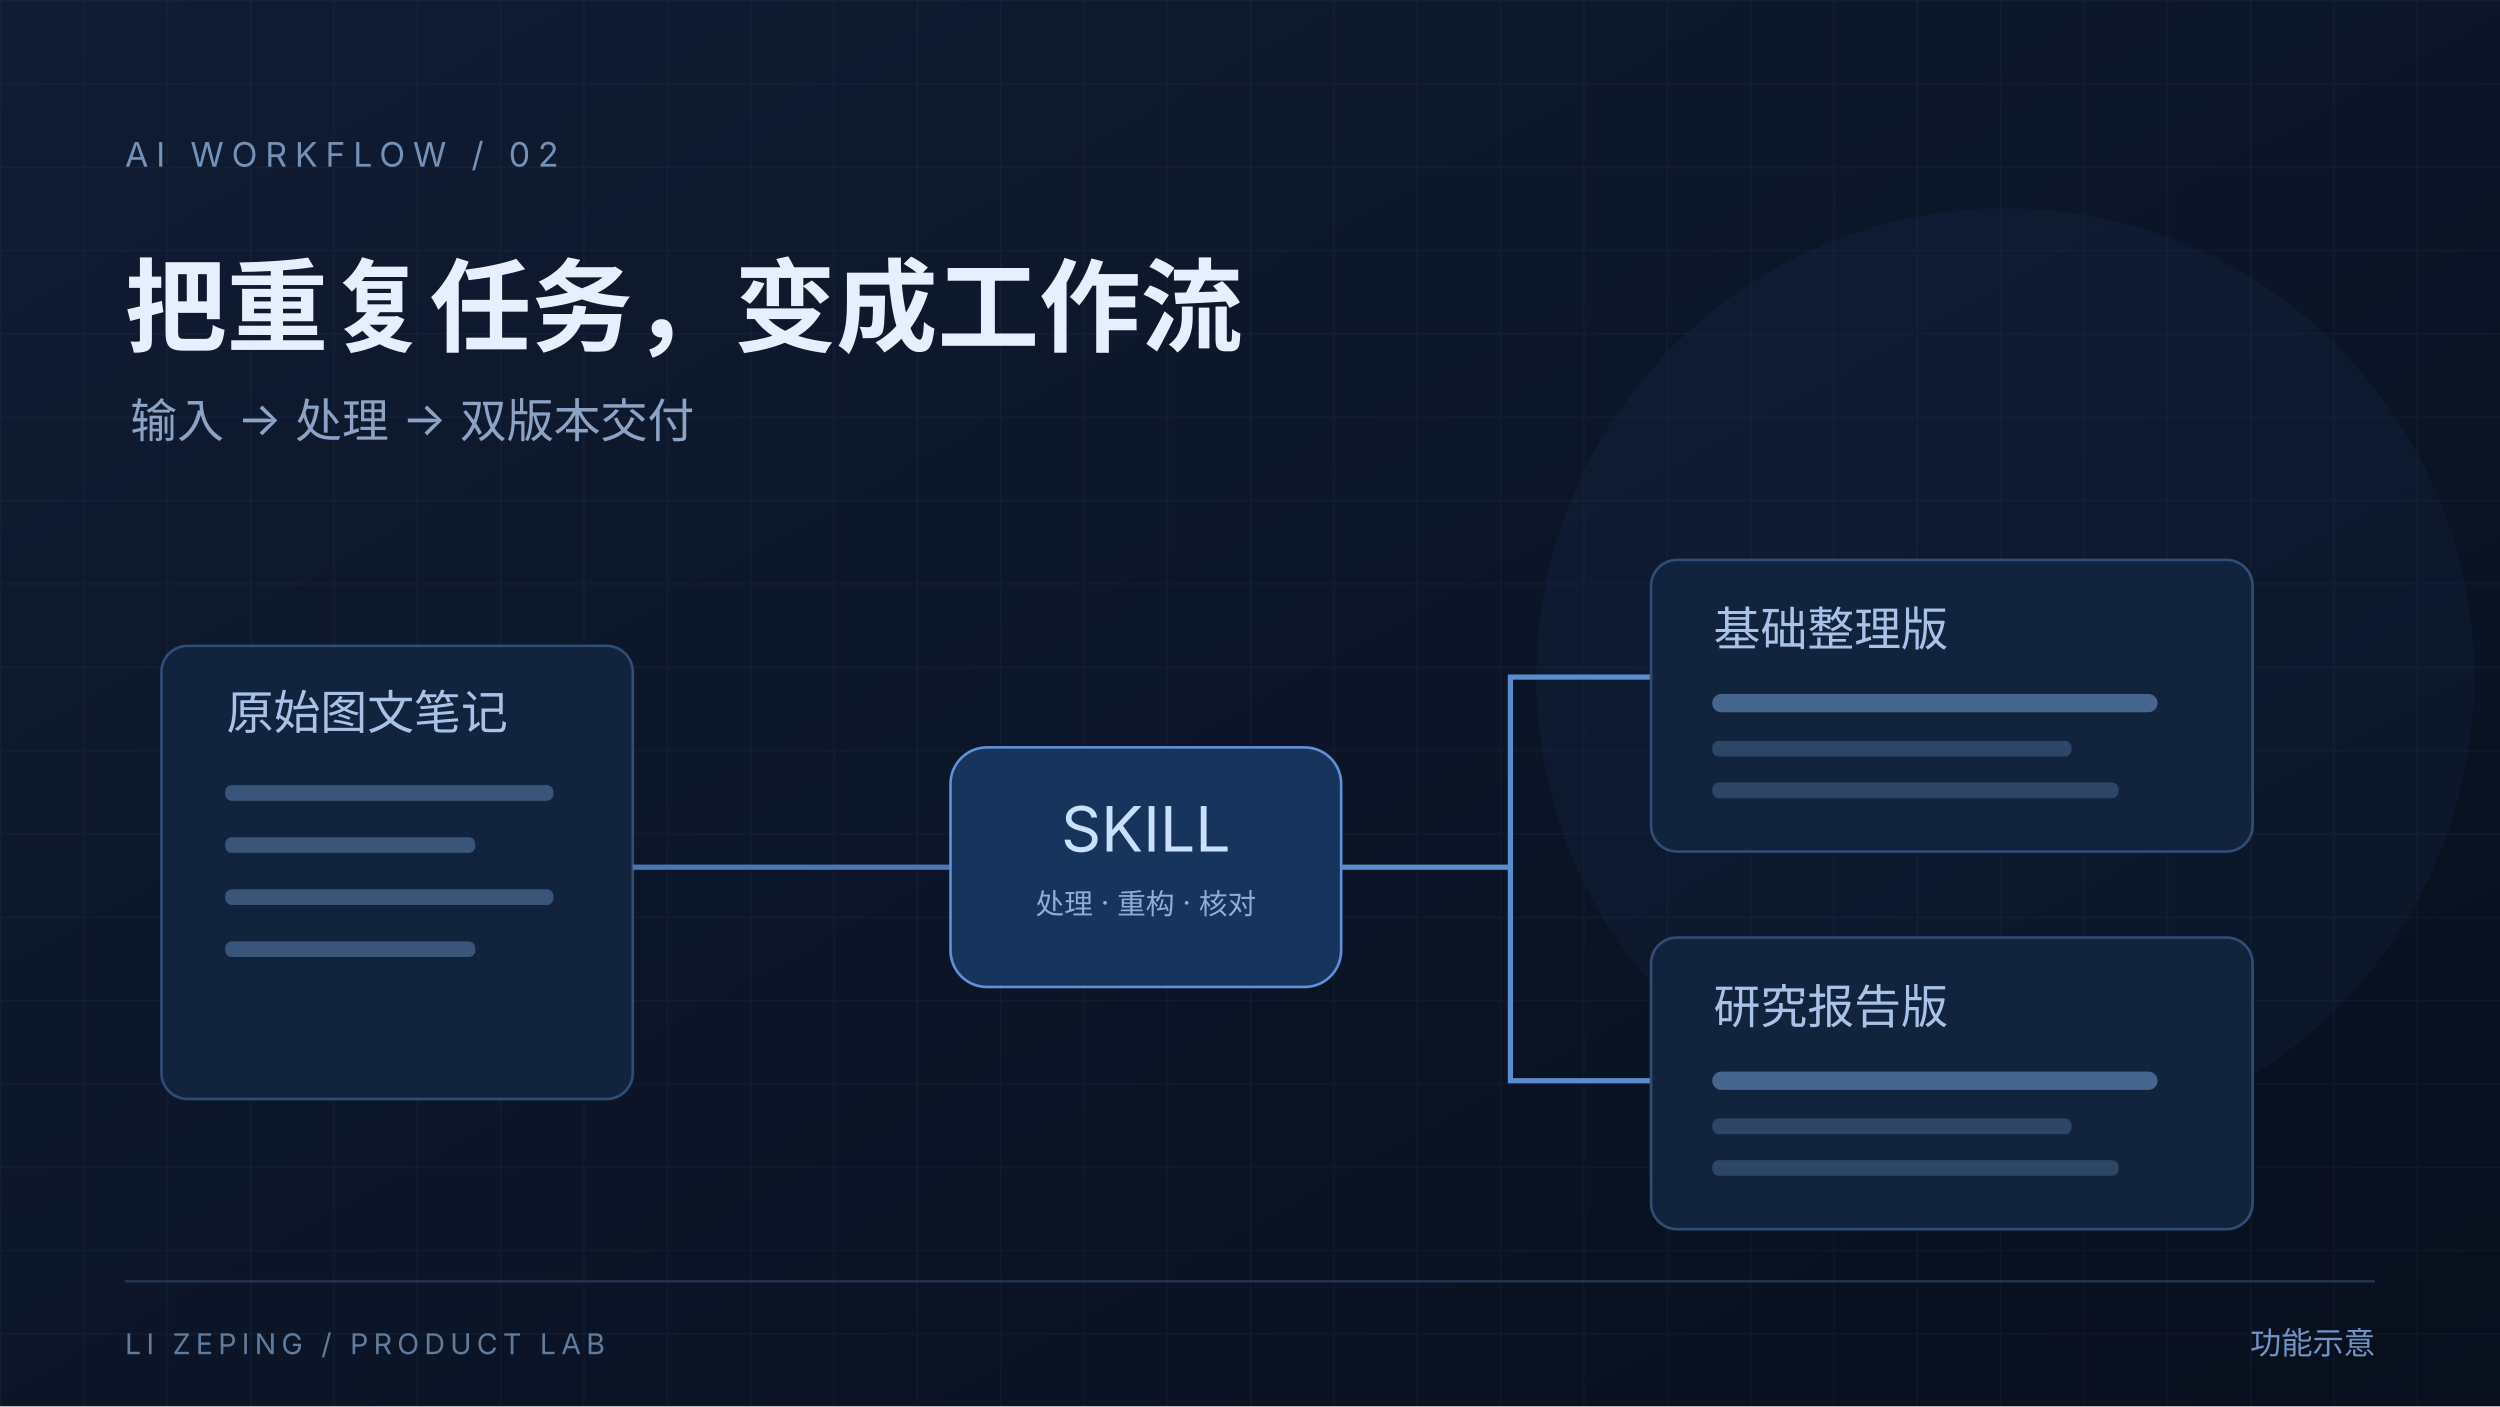
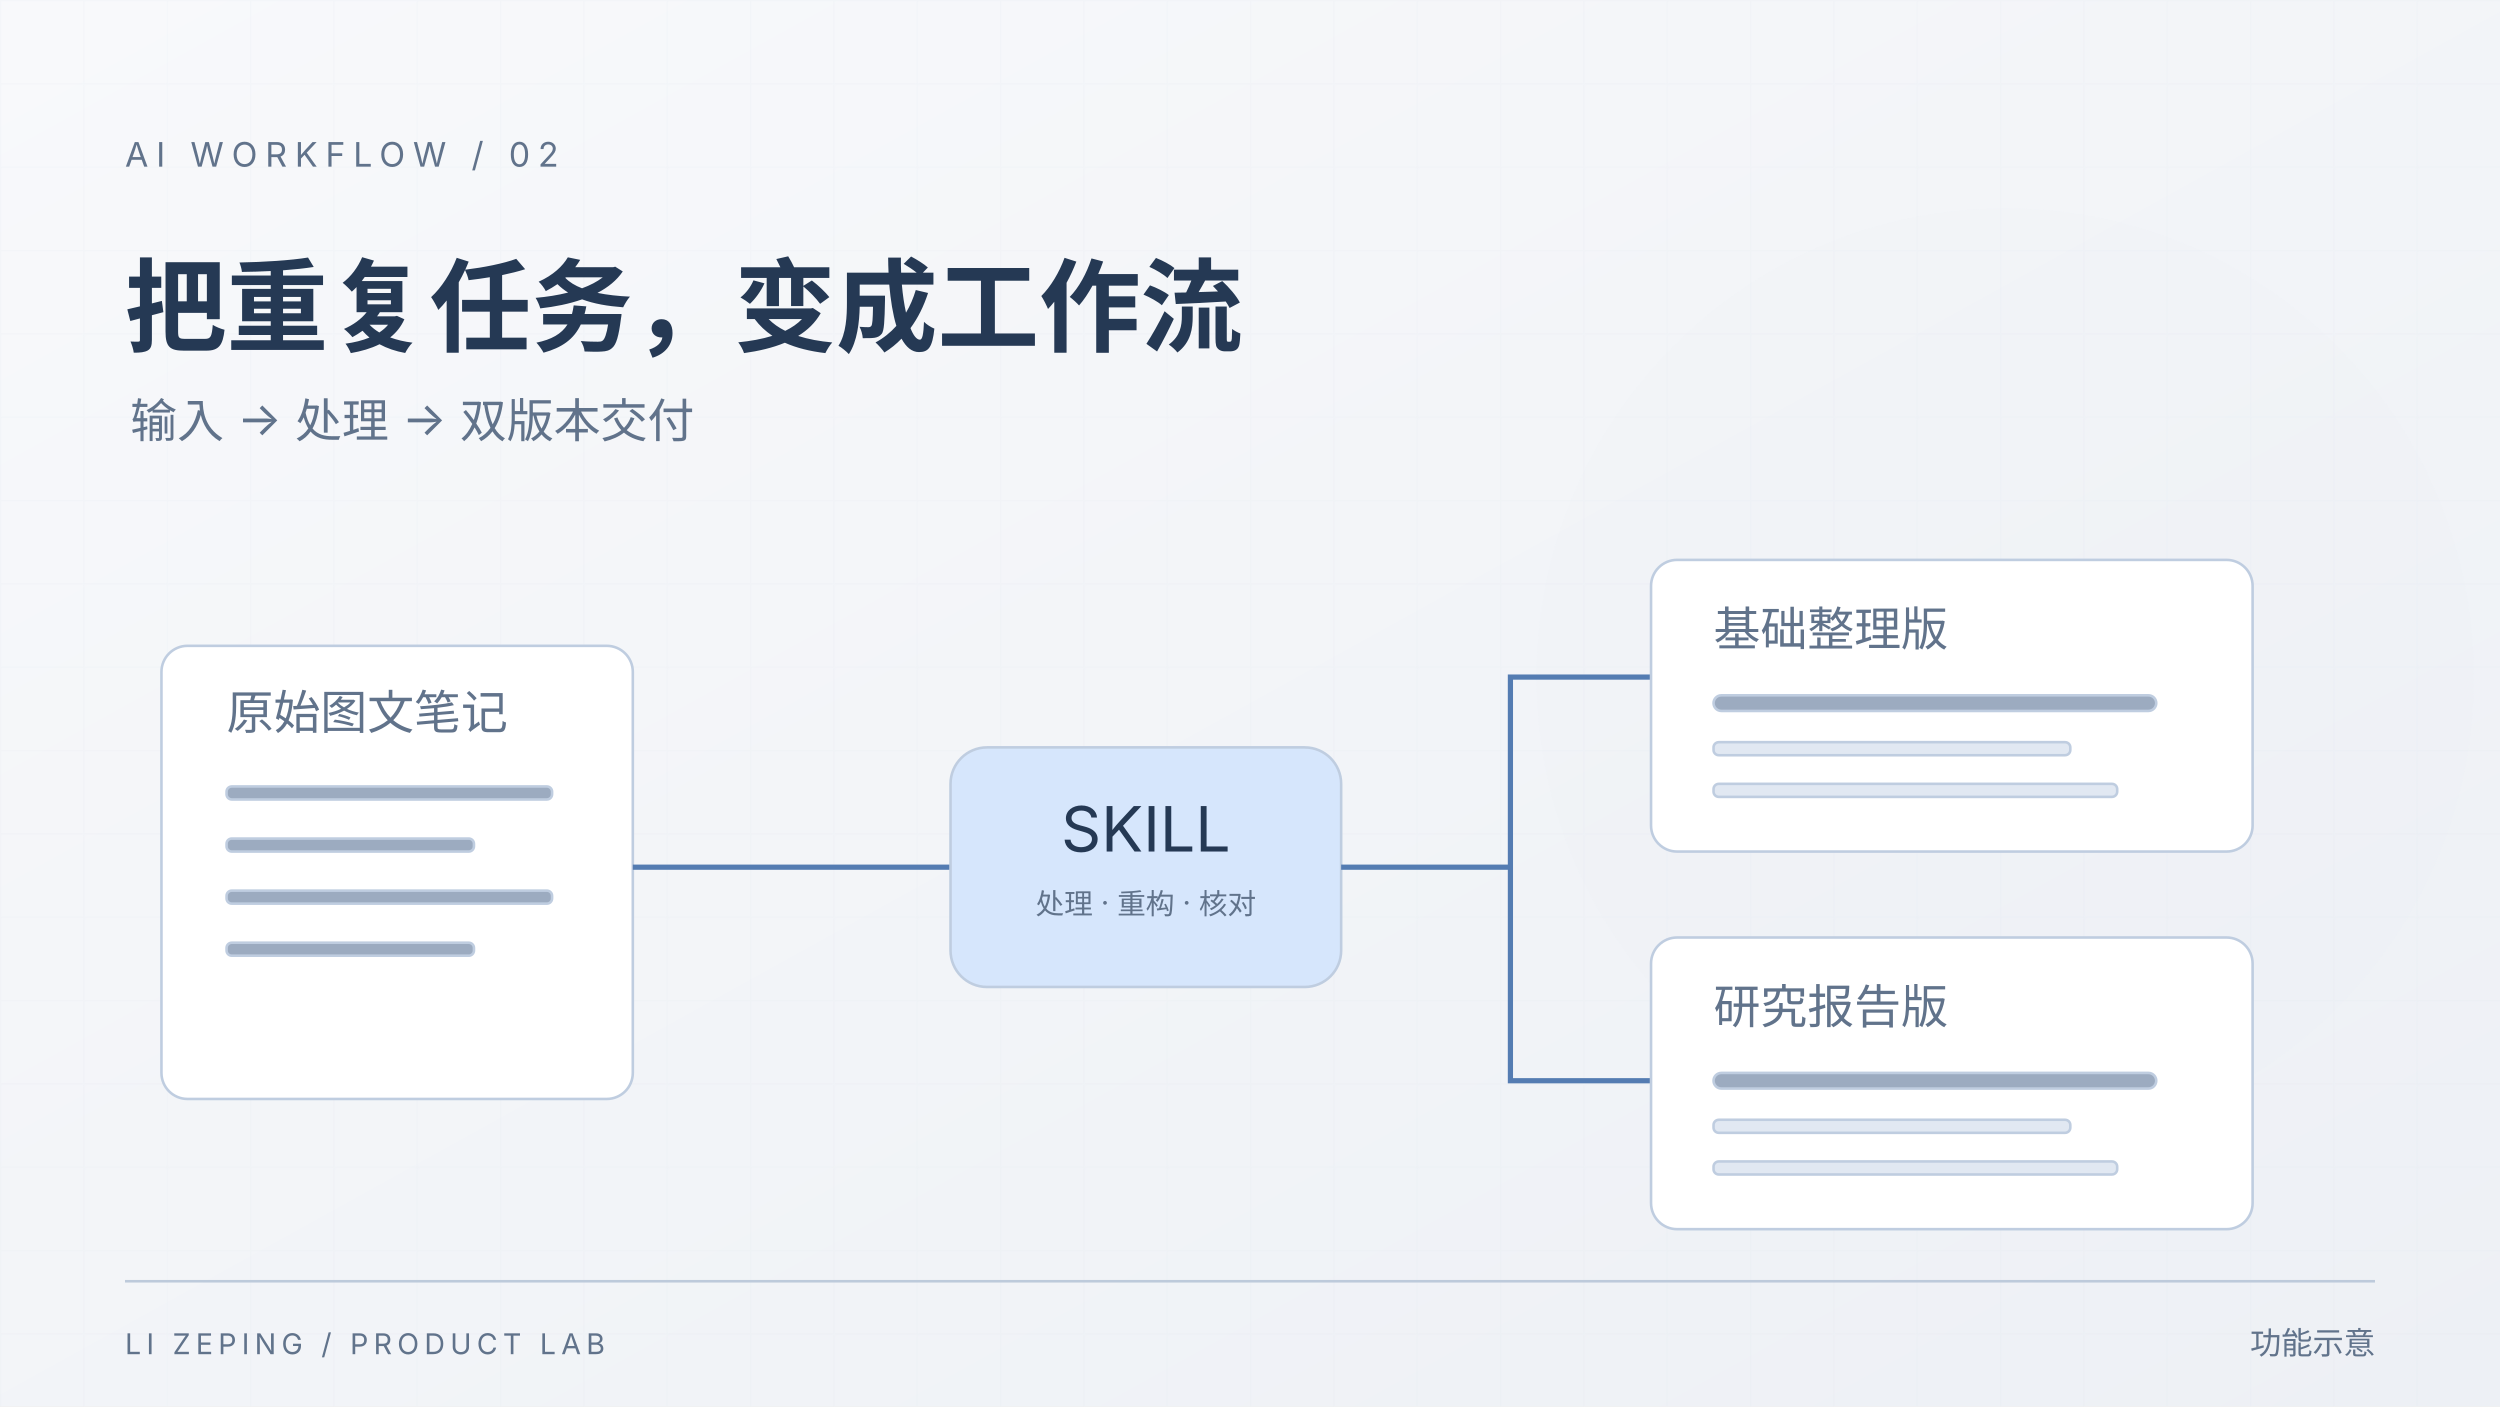
<svg xmlns="http://www.w3.org/2000/svg" width="960" height="540" viewBox="0 0 960 540">
  <defs>
    <linearGradient id="bg" x2="1" y2="1">
-       <stop stop-color="#101c33" />
-       <stop offset="1" stop-color="#080f1d" />
+       <stop stop-color="#f8f9fb" />
+       <stop offset="1" stop-color="#edf0f5" />
    </linearGradient>
    <linearGradient id="accent">
      <stop stop-color="#3c7cf0" />
      <stop offset="1" stop-color="#79b9ff" />
    </linearGradient>
    <pattern id="grid" width="32" height="32" patternUnits="userSpaceOnUse">
-       <path d="M32 0H0V32" fill="none" stroke="#6e9cdd" stroke-opacity=".055" />
+       <path d="M32 0H0V32" fill="none" stroke="#bdcadb" stroke-opacity=".055" />
    </pattern>
  </defs>
  <rect width="960" height="540" fill="url(#bg)" />
  <rect width="960" height="540" fill="url(#grid)" />
-   <circle cx="770" cy="260" r="180" fill="#3163b8" opacity=".06" />
+   <circle cx="770" cy="260" r="180" fill="#d6e3f5" opacity=".06" />
  <g font-family="Inter,PingFang SC,Microsoft YaHei,sans-serif">
-     <text x="48" y="64" fill="#7491b8" font-size="13" letter-spacing="3">AI WORKFLOW / 02</text>
-     <text x="48" y="132" fill="#e7efff" font-size="39" font-weight="600">把重复任务，变成工作流</text>
-     <text x="50" y="168" fill="#8ca3c5" font-size="18">输入 → 处理 → 双版本交付</text>
-     <rect x="62" y="248" width="181" height="174" rx="10" fill="#12233e" stroke="#304d76" />
-     <text x="87" y="280" font-size="18" fill="#a9c2e7">原始图文笔记</text>
-     <rect x="87" y="302" width="125" height="5" rx="2" fill="#3a557a" stroke="#3a557a" />
-     <rect x="87" y="322" width="95" height="5" rx="2" fill="#3a557a" stroke="#3a557a" />
-     <rect x="87" y="342" width="125" height="5" rx="2" fill="#3a557a" stroke="#3a557a" />
-     <rect x="87" y="362" width="95" height="5" rx="2" fill="#3a557a" stroke="#3a557a" />
-     <path d="M243 333L365 333" stroke="#4a78b6" fill="none" stroke-width="2" />
-     <rect x="365" y="287" width="150" height="92" rx="14" fill="#16345c" stroke="#6091da" />
-     <text x="440" y="327" font-size="24" fill="#c9e0ff" text-anchor="middle">SKILL</text>
-     <text x="440" y="351" font-size="11" fill="#8eadd7" text-anchor="middle">处理 · 重构 · 核对</text>
-     <path d="M515 333h65V260h54m-54 73v82h54" stroke="#5a8dce" stroke-width="2" fill="none" />
-     <rect x="634" y="215" width="231" height="112" rx="10" fill="#12233e" stroke="#304d76" />
-     <text x="658" y="248" font-size="18" fill="#a9c2e7">基础整理版</text>
-     <rect x="658" y="267" width="170" height="6" rx="3" fill="#47668e" stroke="#47668e" />
-     <rect x="658" y="285" width="137" height="5" rx="2" fill="#2d4567" stroke="#2d4567" />
-     <rect x="658" y="301" width="155" height="5" rx="2" fill="#2d4567" stroke="#2d4567" />
-     <rect x="634" y="360" width="231" height="112" rx="10" fill="#12233e" stroke="#304d76" />
-     <text x="658" y="393" font-size="18" fill="#a9c2e7">研究报告版</text>
-     <rect x="658" y="412" width="170" height="6" rx="3" fill="#47668e" stroke="#47668e" />
-     <rect x="658" y="430" width="137" height="5" rx="2" fill="#2d4567" stroke="#2d4567" />
-     <rect x="658" y="446" width="155" height="5" rx="2" fill="#2d4567" stroke="#2d4567" />
-     <path d="M48 492H912" stroke="#23334d" />
-     <text x="48" y="520" fill="#617b9d" font-size="11" letter-spacing="2">LI ZEPING / PRODUCT LAB</text>
-     <text x="912" y="520" fill="#6f94c5" font-size="12" text-anchor="end">功能示意</text>
+     <text x="48" y="64" fill="#61738b" font-size="13" letter-spacing="3">AI WORKFLOW / 02</text>
+     <text x="48" y="132" fill="#253954" font-size="39" font-weight="600">把重复任务，变成工作流</text>
+     <text x="50" y="168" fill="#61738b" font-size="18">输入 → 处理 → 双版本交付</text>
+     <rect x="62" y="248" width="181" height="174" rx="10" fill="#ffffff" stroke="#bfcde0" />
+     <text x="87" y="280" font-size="18" fill="#61738b">原始图文笔记</text>
+     <rect x="87" y="302" width="125" height="5" rx="2" fill="#9cabc0" stroke="#bfcde0" />
+     <rect x="87" y="322" width="95" height="5" rx="2" fill="#9cabc0" stroke="#bfcde0" />
+     <rect x="87" y="342" width="125" height="5" rx="2" fill="#9cabc0" stroke="#bfcde0" />
+     <rect x="87" y="362" width="95" height="5" rx="2" fill="#9cabc0" stroke="#bfcde0" />
+     <path d="M243 333L365 333" stroke="#547cb2" fill="none" stroke-width="2" />
+     <rect x="365" y="287" width="150" height="92" rx="14" fill="#d6e6fc" stroke="#bfcde0" />
+     <text x="440" y="327" font-size="24" fill="#253954" text-anchor="middle">SKILL</text>
+     <text x="440" y="351" font-size="11" fill="#61738b" text-anchor="middle">处理 · 重构 · 核对</text>
+     <path d="M515 333h65V260h54m-54 73v82h54" stroke="#547cb2" stroke-width="2" fill="none" />
+     <rect x="634" y="215" width="231" height="112" rx="10" fill="#ffffff" stroke="#bfcde0" />
+     <text x="658" y="248" font-size="18" fill="#61738b">基础整理版</text>
+     <rect x="658" y="267" width="170" height="6" rx="3" fill="#9cabc0" stroke="#bfcde0" />
+     <rect x="658" y="285" width="137" height="5" rx="2" fill="#e1e8f2" stroke="#bfcde0" />
+     <rect x="658" y="301" width="155" height="5" rx="2" fill="#e1e8f2" stroke="#bfcde0" />
+     <rect x="634" y="360" width="231" height="112" rx="10" fill="#ffffff" stroke="#bfcde0" />
+     <text x="658" y="393" font-size="18" fill="#61738b">研究报告版</text>
+     <rect x="658" y="412" width="170" height="6" rx="3" fill="#9cabc0" stroke="#bfcde0" />
+     <rect x="658" y="430" width="137" height="5" rx="2" fill="#e1e8f2" stroke="#bfcde0" />
+     <rect x="658" y="446" width="155" height="5" rx="2" fill="#e1e8f2" stroke="#bfcde0" />
+     <path d="M48 492H912" stroke="#bdcadb" />
+     <text x="48" y="520" fill="#61738b" font-size="11" letter-spacing="2">LI ZEPING / PRODUCT LAB</text>
+     <text x="912" y="520" fill="#61738b" font-size="12" text-anchor="end">功能示意</text>
  </g>
</svg>
